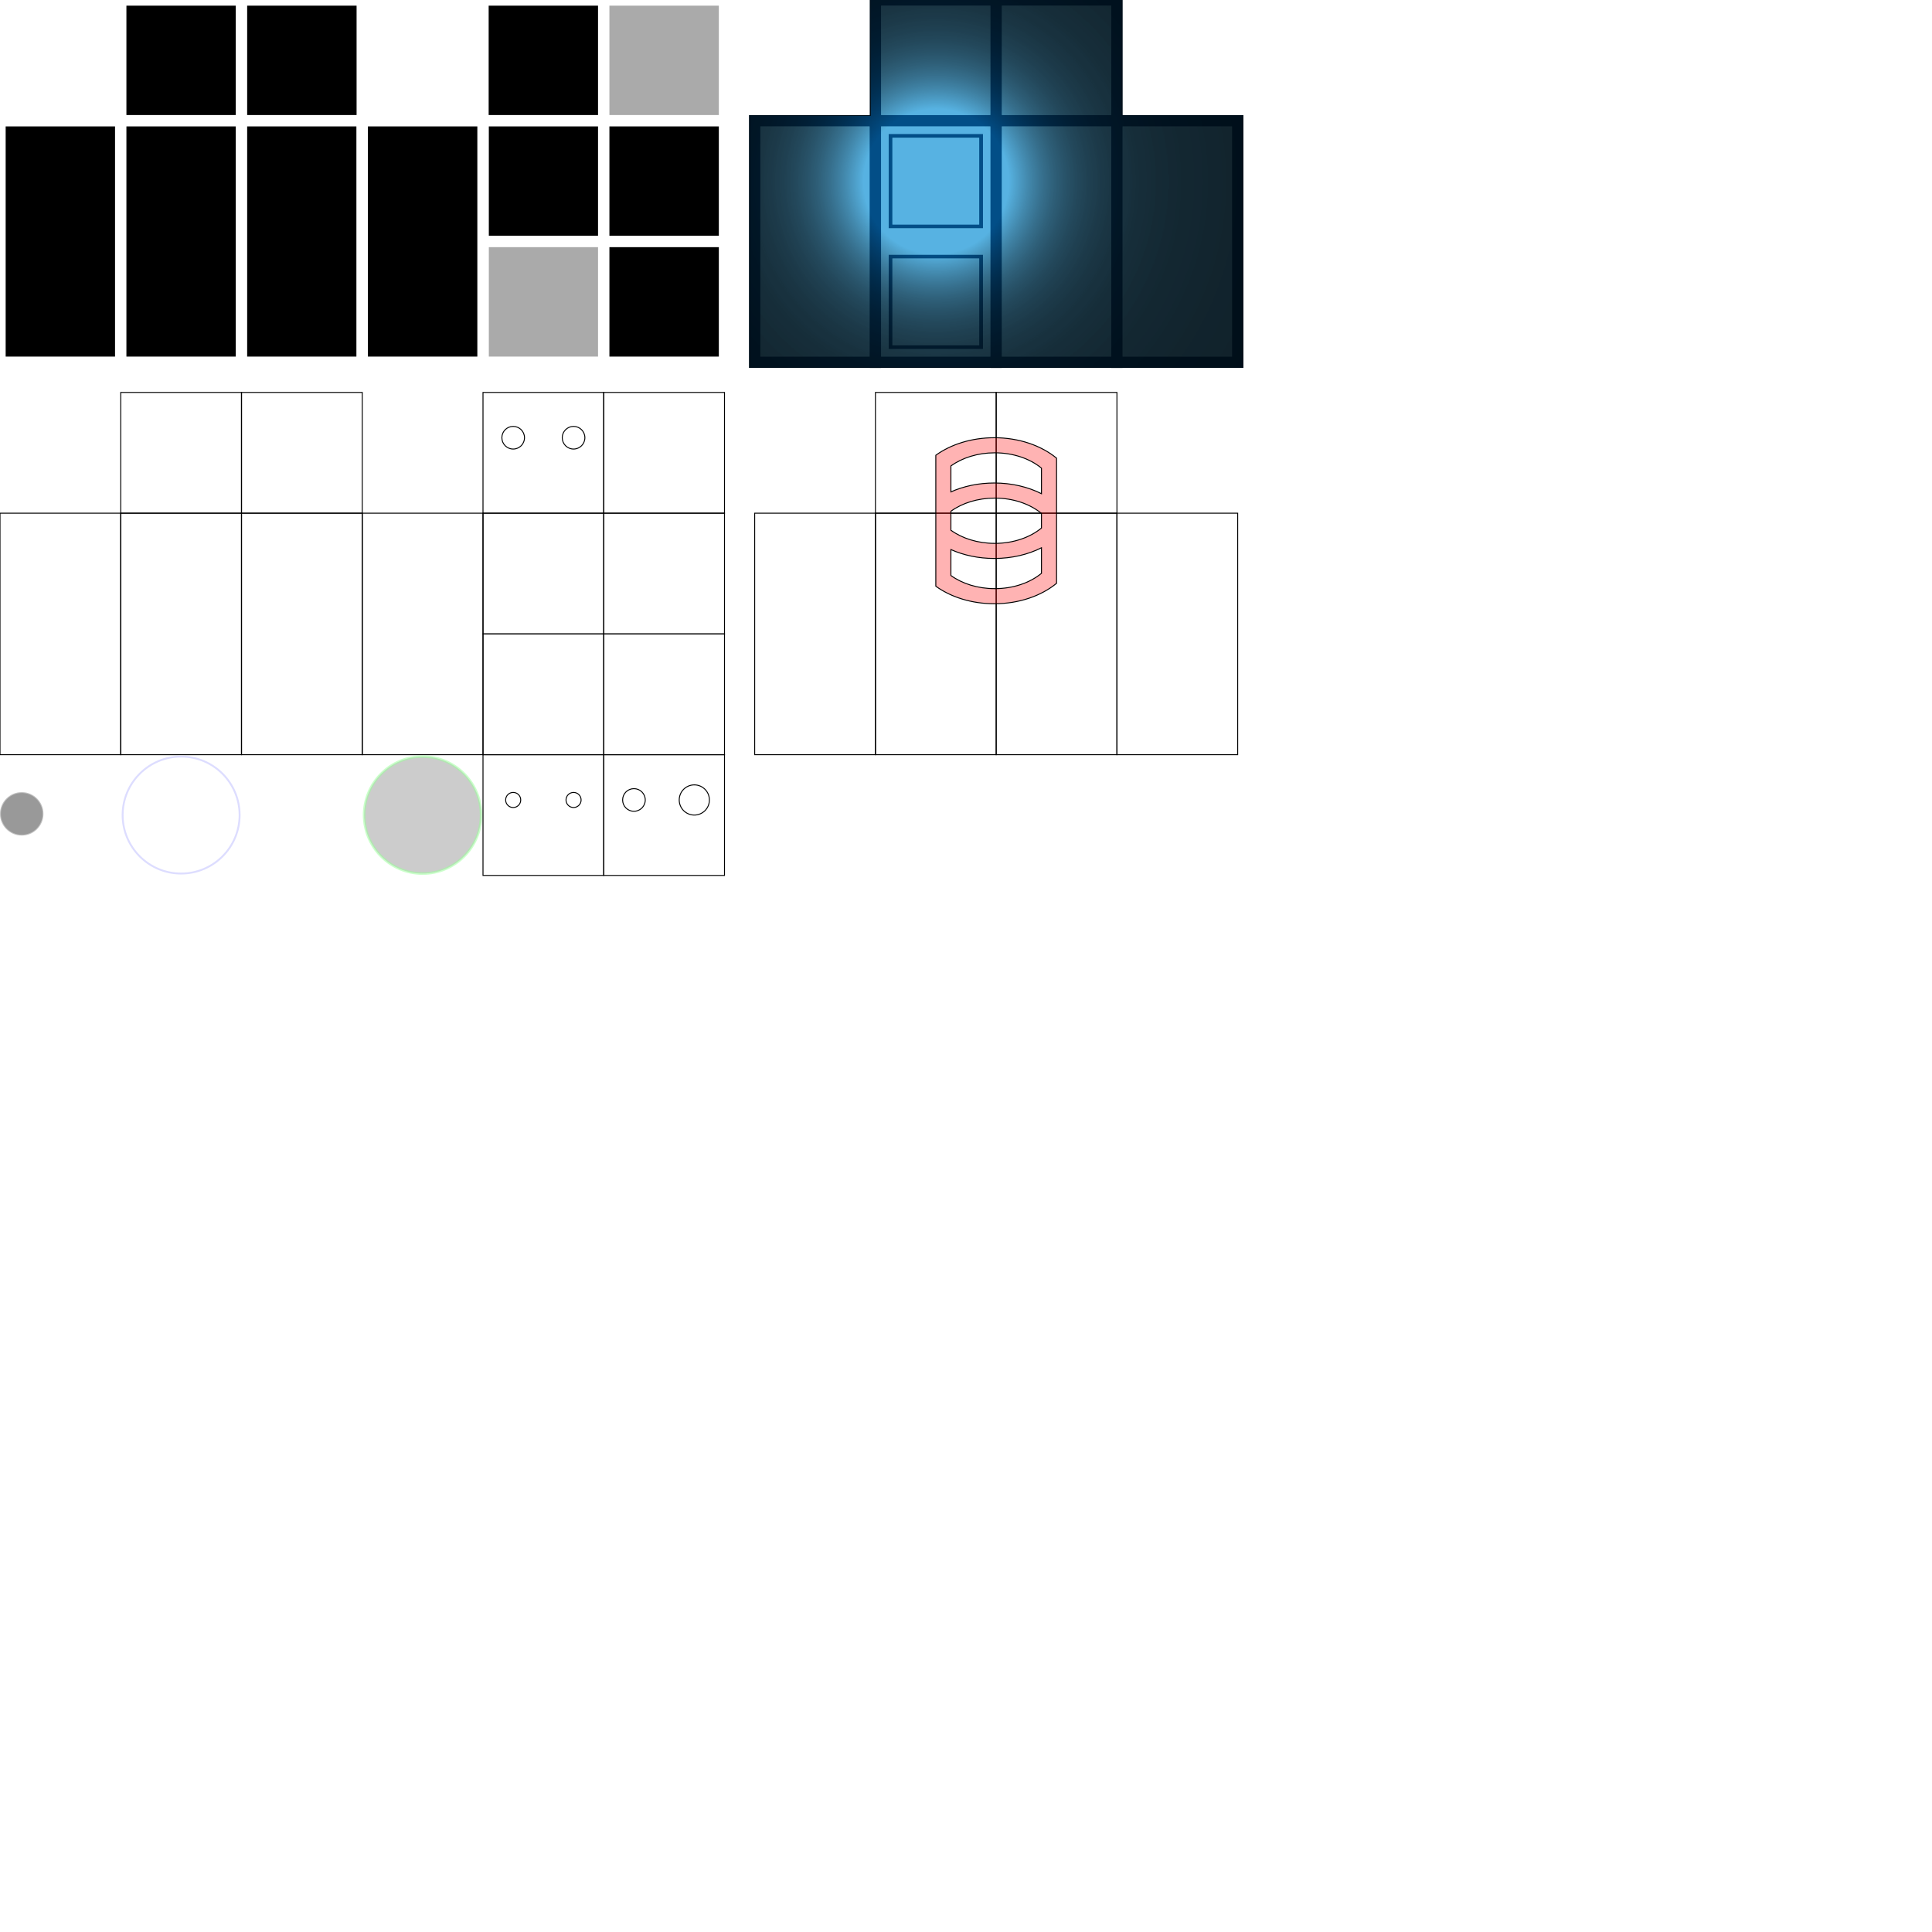
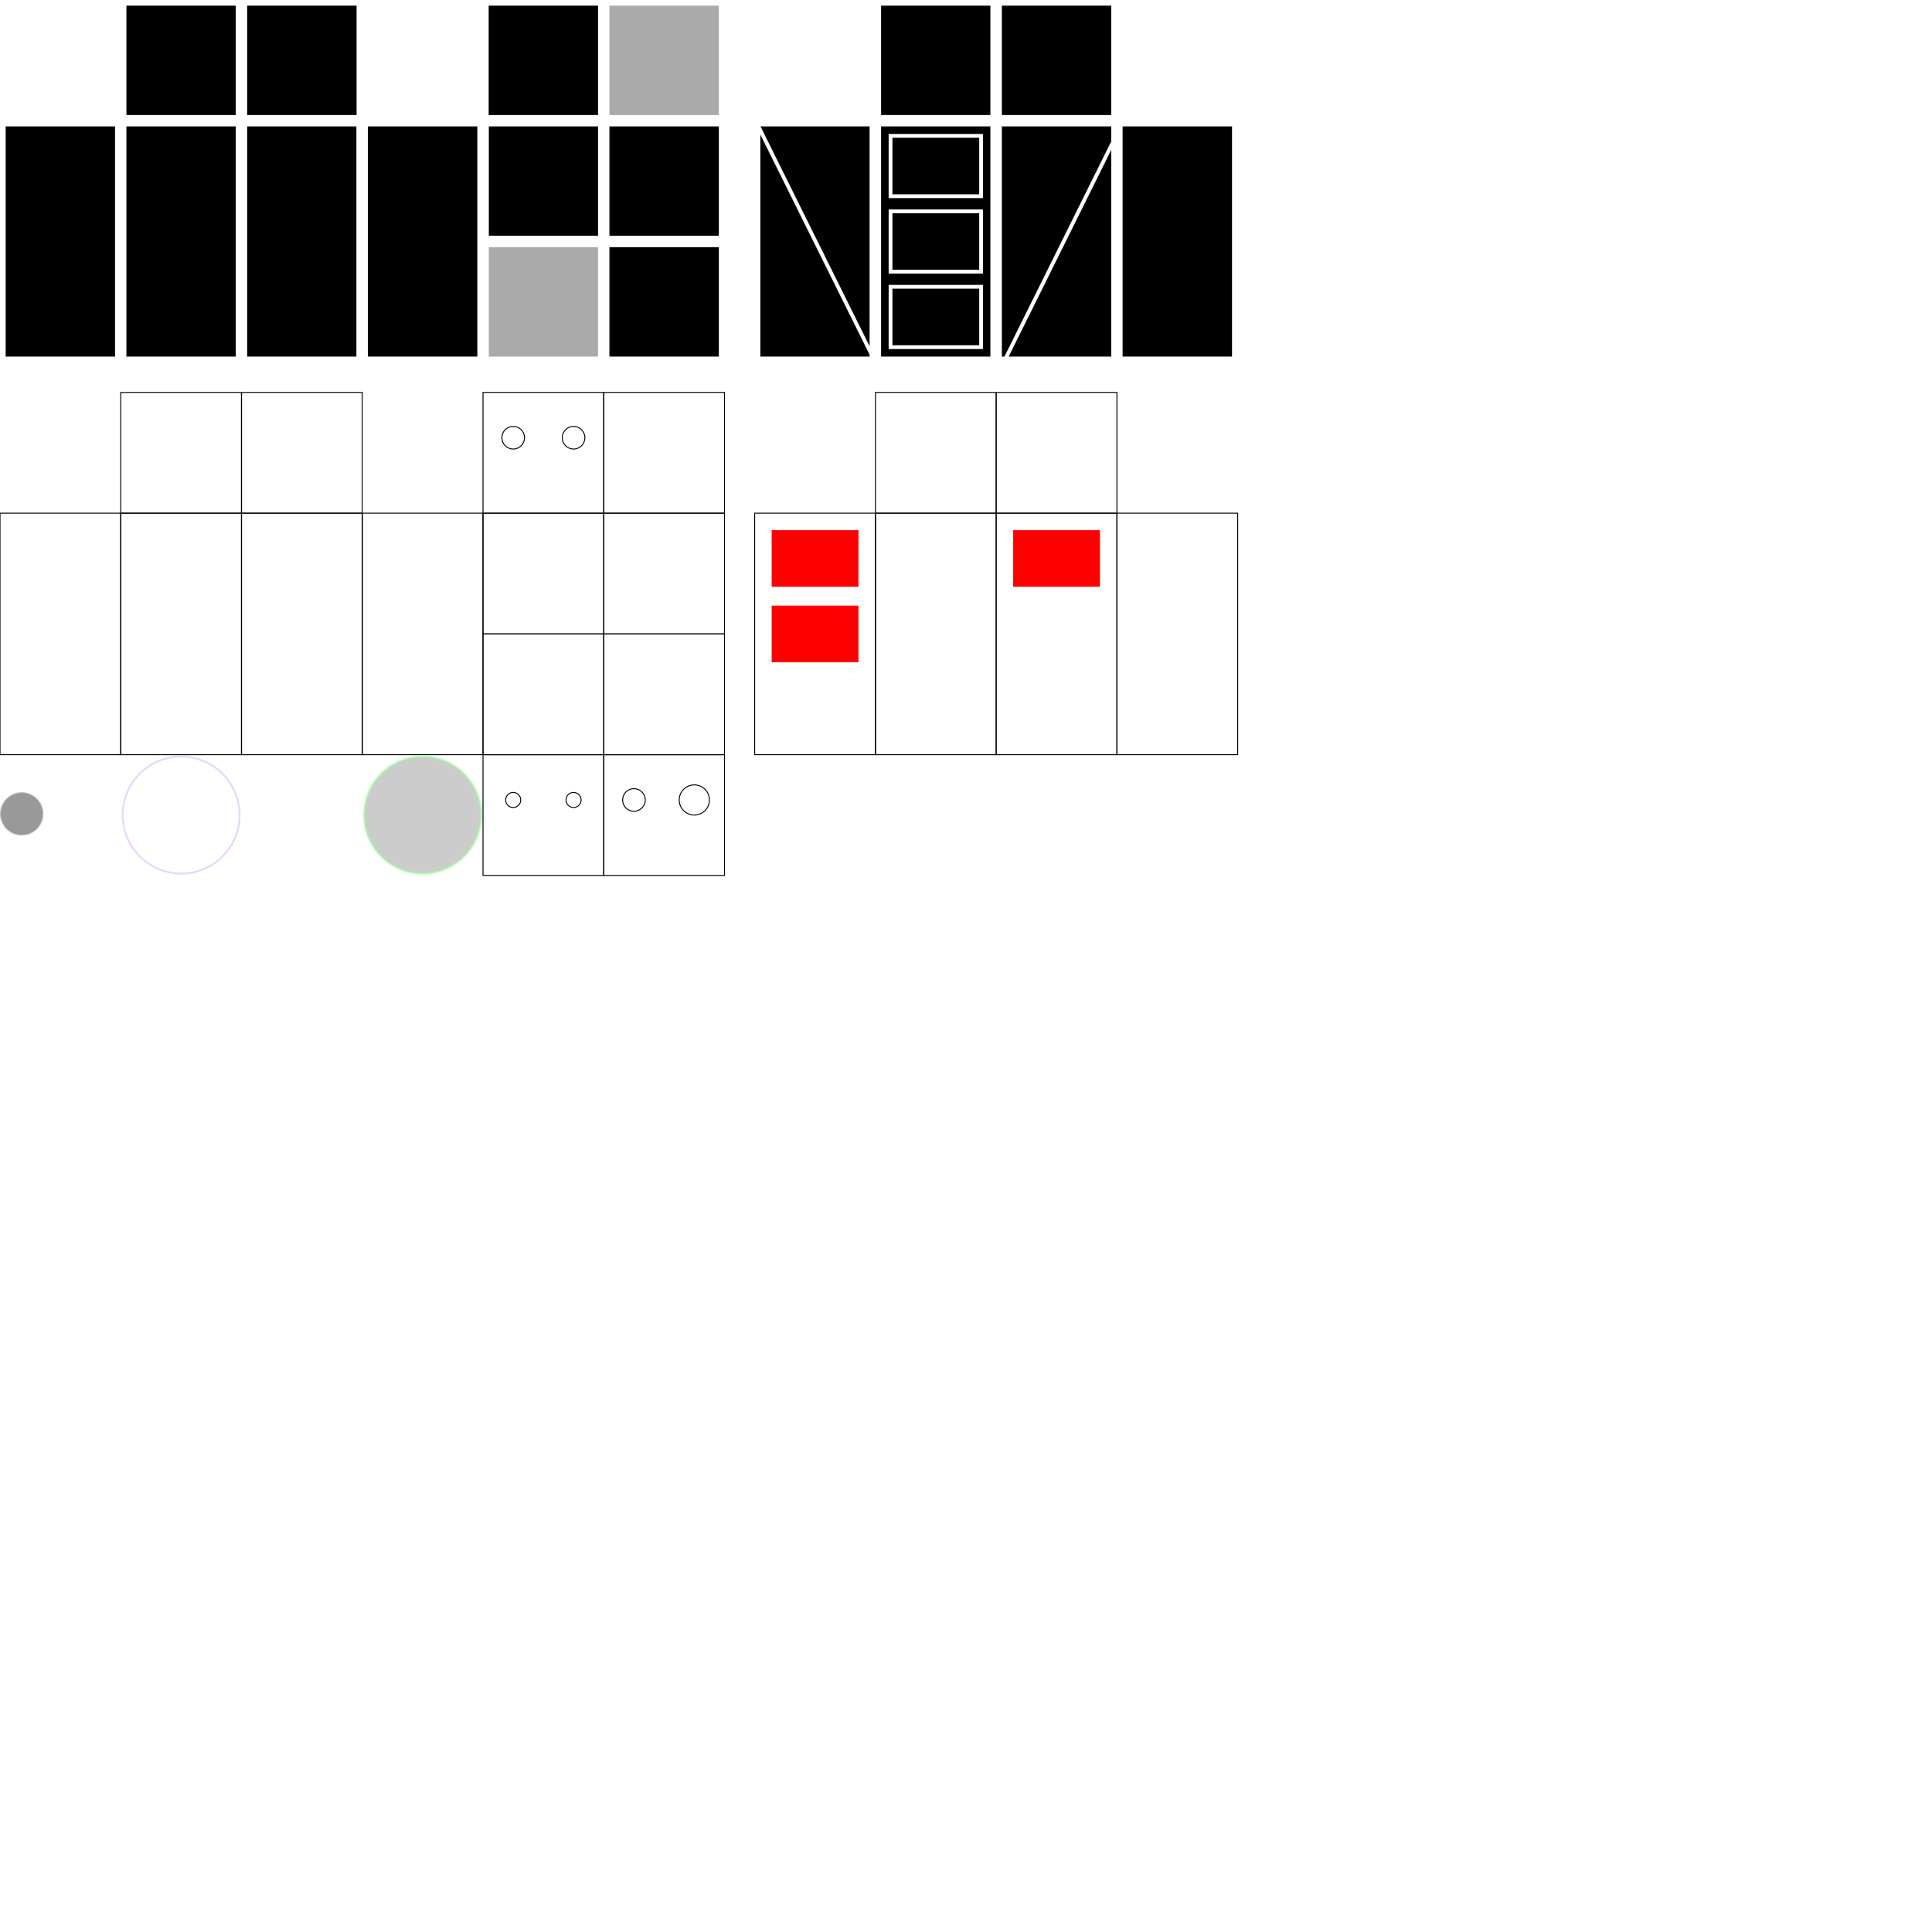
<svg xmlns="http://www.w3.org/2000/svg" xmlns:ns1="https://boxy-svg.com" width="2048" height="2048" viewBox="0 0 2048 2048">
  <defs>
    <ns1:grid x="0" y="0" width="16" height="16" />
-     <filter id="duotone-filter-0" ns1:preset="duotone 1 #4fa2cd #02477b 1" color-interpolation-filters="sRGB" x="-50%" y="-50%" width="200%" height="200%">
-       <feColorMatrix type="matrix" result="grayscale" values="1 0 0 0 0 1 0 0 0 0 1 0 0 0 0 0 0 0 1 0" />
-       <feComponentTransfer color-interpolation-filters="sRGB">
-         <feFuncR type="gamma" exponent="1.5" amplitude="1" offset="0" />
-         <feFuncG type="gamma" exponent="1.5" amplitude="1" offset="0" />
-         <feFuncB type="gamma" exponent="1.5" amplitude="1" offset="0" />
-       </feComponentTransfer>
-       <feComponentTransfer color-interpolation-filters="sRGB" result="duotone">
-         <feFuncR type="table" tableValues="0.31 0.008" />
-         <feFuncG type="table" tableValues="0.635 0.278" />
-         <feFuncB type="table" tableValues="0.804 0.482" />
-         <feFuncA type="table" tableValues="0 1" />
-       </feComponentTransfer>
-     </filter>
-     <filter id="point-light-filter-0" ns1:preset="point-light 1 0.375 0.5 0.5 51 2 0.2 0.1 #ffffff" primitiveUnits="objectBoundingBox" color-interpolation-filters="sRGB" x="-50%" y="-50%" width="200%" height="200%">
-       <feSpecularLighting result="specular-lighting" lighting-color="#ffffff" specularConstant="2" specularExponent="51">
-         <fePointLight x="0.375" y="0.5" z="0.5" />
-       </feSpecularLighting>
-       <feDiffuseLighting result="diffuse-lighting" lighting-color="#ffffff" diffuseConstant="0.2">
-         <fePointLight x="0.375" y="0.5" z="0.5" />
-       </feDiffuseLighting>
-       <feMerge result="lighting">
-         <feMergeNode in="diffuse-lighting" />
-         <feMergeNode in="specular-lighting" />
-       </feMerge>
-       <feComposite in="SourceGraphic" in2="lighting" operator="arithmetic" k1="1" k2="0.1" k3="0" k4="0" />
-     </filter>
  </defs>
  <g style="">
    <g>
      <rect width="128" height="128" style="stroke: rgb(255, 255, 255); stroke-width: 12px;" x="512">
        </rect>
      <rect width="128" height="128" style="stroke: rgb(255, 255, 255); stroke-width: 12px; fill: rgb(170, 170, 170);" x="640">
        </rect>
      <rect width="128" height="128" style="stroke: rgb(255, 255, 255); stroke-width: 12px;" y="128" x="512">
        </rect>
      <rect width="128" height="128" style="stroke: rgb(255, 255, 255); stroke-width: 12px;" x="640" y="128">
        </rect>
      <rect width="128" height="128" style="stroke: rgb(255, 255, 255); stroke-width: 12px; fill: rgb(170, 170, 170);" x="512" y="256">
        </rect>
      <rect width="128" height="128" style="stroke: rgb(255, 255, 255); stroke-width: 12px;" x="640" y="256">
        </rect>
    </g>
    <g>
      <rect width="128" height="128" style="stroke: rgb(255, 255, 255); stroke-width: 12px;" x="128">
        </rect>
      <rect width="128" height="128" style="stroke: rgb(255, 255, 255); stroke-width: 12px;" x="256">
        </rect>
      <rect width="128" height="256" style="stroke: rgb(255, 255, 255); stroke-width: 12px;" y="128">
        </rect>
      <rect width="128" height="256" style="stroke : rgb(255, 255, 255); stroke-width : 12px; alignment-baseline : initial;" y="128" x="128">
        </rect>
      <rect width="128" height="256" style="stroke: rgb(255, 255, 255); stroke-width: 12px;" y="128" x="256">
        </rect>
      <rect width="128" height="256" style="stroke: rgb(255, 255, 255); stroke-width: 12px;" y="128" x="384">
        </rect>
    </g>
    <g>
      <rect width="128" height="128" style="stroke: rgb(0, 0, 0); fill: none;" x="512" y="416">
        </rect>
      <g transform="matrix(1, 0, 0, 1, 350.83, -153.6)">
        <circle style="stroke: rgb(0, 0, 0); fill: rgb(255, 255, 255);" cx="193.17" cy="617.6" r="12">
          </circle>
        <circle style="stroke: rgb(0, 0, 0); fill: rgb(255, 255, 255);" cx="257.17" cy="617.6" r="12">
          </circle>
      </g>
      <rect width="128" height="128" style="fill: none; stroke: rgb(0, 0, 0);" x="640" y="416">
        </rect>
      <rect width="128" height="128" style="fill: none; stroke: rgb(0, 0, 0);" y="544" x="512">
        </rect>
      <rect width="128" height="128" style="fill: none; stroke: rgb(0, 0, 0);" x="640" y="544">
        </rect>
      <rect width="128" height="128" style="fill: none; stroke: rgb(0, 0, 0);" x="512" y="672">
        </rect>
      <rect width="128" height="128" style="fill: none; stroke: rgb(0, 0, 0);" x="640" y="672">
        </rect>
    </g>
    <g>
      <rect width="128" height="128" style="fill: none; stroke: rgb(0, 0, 0);" x="128" y="416">
        </rect>
      <rect width="128" height="128" style="fill: none; stroke: rgb(0, 0, 0);" x="256" y="416">
        </rect>
      <rect width="128" height="256" style="fill: none; stroke: rgb(0, 0, 0);" y="544">
        </rect>
      <rect width="128" height="256" style="fill: none; stroke: rgb(0, 0, 0); transform-origin: 192px 672px;" y="544" x="128">
        </rect>
      <path d="M 192 592 C 197.866 592 202.666 597.76 202.666 604.799 C 202.666 611.84 197.866 617.6 192 617.6 C 186.134 617.6 181.334 611.84 181.334 604.799 C 181.334 597.76 186.134 592 192 592 Z M 240 636.8 L 208 636.8 L 208 720 L 197.333 720 L 197.333 681.6 L 186.667 681.6 L 186.667 720 L 176.001 720 L 176.001 636.8 L 144 636.8 L 144 624 L 240 624 L 240 636.8 Z" style="fill: rgb(255, 255, 255); stroke-width: 0.388px; transform-origin: 192px 619.226px;">
        </path>
      <rect width="128" height="256" style="fill: none; stroke: rgb(0, 0, 0);" y="544" x="256">
        </rect>
      <rect width="128" height="256" style="fill: none; stroke: rgb(0, 0, 0);" y="544" x="384">
        </rect>
      <path d="M 448 592 C 453.866 592 458.666 597.76 458.666 604.799 C 458.666 611.84 453.866 617.6 448 617.6 C 442.134 617.6 437.334 611.84 437.334 604.799 C 437.334 597.76 442.134 592 448 592 Z M 496 636.8 L 464 636.8 L 464 720 L 453.333 720 L 453.333 681.6 L 442.667 681.6 L 442.667 720 L 432.001 720 L 432.001 636.8 L 400 636.8 L 400 624 L 496 624 L 496 636.8 Z" style="fill: rgb(255, 255, 255); stroke-width: 0.388px; transform-origin: 448px 619.226px;">
        </path>
    </g>
    <rect width="128" height="128" style="fill: none;" x="128" y="800">
      </rect>
    <circle style="fill: none; stroke-width: 2px; stroke: rgb(221, 221, 255);" cx="191.999" cy="863.999" r="61.999">
      </circle>
    <rect width="128" height="128" style="fill: none;" x="384" y="800">
      </rect>
    <circle style="stroke-width: 2.794px; fill-opacity: 0.2; stroke-opacity: 0.5; stroke: rgb(153, 255, 153);" cx="448" cy="864" r="62">
      </circle>
    <circle style="stroke-width: 1.862px; fill-opacity: 0.4; stroke: rgb(255, 255, 255); stroke-opacity: 0.4;" cx="23.04" cy="862.72" r="23.04">
      </circle>
    <rect width="128" height="128" style="fill: none; stroke: rgb(255, 255, 255); stroke-opacity: 0;" x="640" y="800">
      </rect>
    <g>
      <rect width="128" height="128" style="stroke: rgb(0, 0, 0); fill: none;" x="640" y="800">
        </rect>
      <g transform="matrix(1, 0, 0, 1, 478.83, 230.4)">
        <circle style="stroke: rgb(0, 0, 0); fill: rgb(255, 255, 255);" cx="193.17" cy="617.6" r="12">
          </circle>
        <circle style="stroke: rgb(0, 0, 0); fill: rgb(255, 255, 255);" cx="257.17" cy="617.6" r="16">
          </circle>
      </g>
    </g>
    <g>
      <rect width="128" height="128" style="stroke: rgb(0, 0, 0); fill: none;" x="512" y="800">
        </rect>
      <g transform="matrix(1, 0, 0, 1, 350.83, 230.4)">
        <circle style="stroke: rgb(0, 0, 0); fill: rgb(255, 255, 255);" cx="193.17" cy="617.6" r="8">
          </circle>
        <circle style="stroke: rgb(0, 0, 0); fill: rgb(255, 255, 255);" cx="257.17" cy="617.6" r="8">
          </circle>
      </g>
    </g>
-     <g style="filter: url(&quot;#duotone-filter-0&quot;) url(&quot;#point-light-filter-0&quot;);">
+     <g style="filter: none;">
      <rect width="128" height="128" style="stroke: rgb(255, 255, 255); stroke-width: 12px;" x="928">
        </rect>
      <rect width="128" height="128" style="stroke: rgb(255, 255, 255); stroke-width: 12px;" x="1056">
        </rect>
      <rect width="128" height="256" style="stroke: rgb(255, 255, 255); stroke-width: 12px;" y="128" x="800">
        </rect>
      <rect width="128" height="256" style="stroke : rgb(255, 255, 255); stroke-width : 12px; alignment-baseline : initial;" y="128" x="928">
        </rect>
      <rect width="128" height="256" style="stroke: rgb(255, 255, 255); stroke-width: 12px;" y="128" x="1056">
        </rect>
      <rect width="128" height="256" style="stroke: rgb(255, 255, 255); stroke-width: 12px;" y="128" x="1184">
        </rect>
-       <rect width="96" height="96" style="stroke: rgb(255, 255, 255); alignment-baseline: initial; stroke-width: 4px;" y="144" x="944">
+       <rect width="96" height="64" style="stroke: rgb(255, 255, 255); alignment-baseline: initial; stroke-width: 4px;" y="144" x="944">
        </rect>
-       <rect width="96" height="96" style="stroke: rgb(255, 255, 255); alignment-baseline: initial; stroke-width: 4px;" y="272" x="944">
+       <rect width="96" height="64" style="stroke: rgb(255, 255, 255); alignment-baseline: initial; stroke-width: 4px;" y="224" x="944">
+         </rect>
+       <rect width="96" height="64" style="stroke: rgb(255, 255, 255); alignment-baseline: initial; stroke-width: 4px;" y="304" x="944">
+         </rect>
+       <rect width="96" height="64" style="stroke: rgb(255, 255, 255); alignment-baseline: initial; stroke-width: 4px; fill: rgb(255, 0, 0);" y="560" x="816">
+         </rect>
+       <rect width="96" height="64" style="stroke: rgb(255, 255, 255); alignment-baseline: initial; stroke-width: 4px; fill: rgb(255, 0, 0);" y="560" x="1072">
+         </rect>
+       <line style="fill: rgb(255, 0, 0); stroke: rgb(255, 255, 255); stroke-width: 4px;" x1="804.025" y1="134.167" x2="928" y2="384" />
+       <line style="fill: rgb(255, 0, 0); stroke: rgb(255, 255, 255); stroke-width: 4px; transform-origin: 1126.01px 259.084px;" x1="1188" y1="134.167" x2="1064.02" y2="384" />
+       <rect width="96" height="64" style="stroke: rgb(255, 255, 255); alignment-baseline: initial; stroke-width: 4px; fill: rgb(255, 0, 0);" y="640" x="816">
        </rect>
    </g>
    <g>
      <rect width="128" height="128" style="stroke: rgb(0, 0, 0); fill-opacity: 0.3; fill: none;" x="928" y="416">
        </rect>
      <rect width="128" height="128" style="stroke: rgb(0, 0, 0); fill-opacity: 0.3; fill: none;" x="1056" y="416">
        </rect>
      <rect width="128" height="256" style="stroke: rgb(0, 0, 0); fill-opacity: 0.3; fill: none;" y="544" x="800">
        </rect>
      <rect width="128" height="256" style="stroke: rgb(0, 0, 0); transform-origin: 992px 672px; fill-opacity: 0.3; fill: none;" y="544" x="928">
        </rect>
      <rect width="128" height="256" style="stroke: rgb(0, 0, 0); fill-opacity: 0.3; fill: none;" y="544" x="1056">
        </rect>
      <rect width="128" height="256" style="stroke: rgb(0, 0, 0); fill-opacity: 0.3; fill: none;" y="544" x="1184">
        </rect>
-       <path d="M 1053.99 591.998 C 1037.13 591.998 1021.38 588.549 1008 582.568 L 1008 610.061 C 1019.92 618.675 1036.36 623.997 1054.49 623.997 C 1074.22 623.997 1091.91 617.711 1104 607.746 L 1104 580.671 C 1089.8 587.814 1072.57 591.998 1053.99 591.998 Z M 992 482.582 C 1007.9 471.096 1029.81 464 1053.99 464 C 1080.29 464 1103.88 472.381 1120 485.668 L 1120 618.327 C 1103.88 631.615 1080.29 639.996 1053.99 639.996 C 1029.81 639.996 1007.9 632.9 992 621.414 L 992 482.582 Z M 1104 496.252 C 1091.91 486.286 1074.22 480.001 1054.49 480.001 C 1036.36 480.001 1019.92 485.323 1008 493.937 L 1008 521.428 C 1021.38 515.447 1037.13 511.998 1053.99 511.998 C 1072.57 511.998 1089.8 516.182 1104 523.324 L 1104 496.252 Z M 1054.49 575.999 C 1074.22 575.999 1091.91 569.713 1104 559.748 L 1104 544.25 C 1091.91 534.284 1074.22 527.999 1054.49 527.999 C 1036.36 527.999 1019.92 533.321 1008 541.935 L 1008 562.063 C 1019.92 570.677 1036.36 575.999 1054.49 575.999 Z" style="stroke: rgb(0, 0, 0); fill-opacity: 0.3; fill: rgb(255, 0, 0);" />
    </g>
  </g>
</svg>
